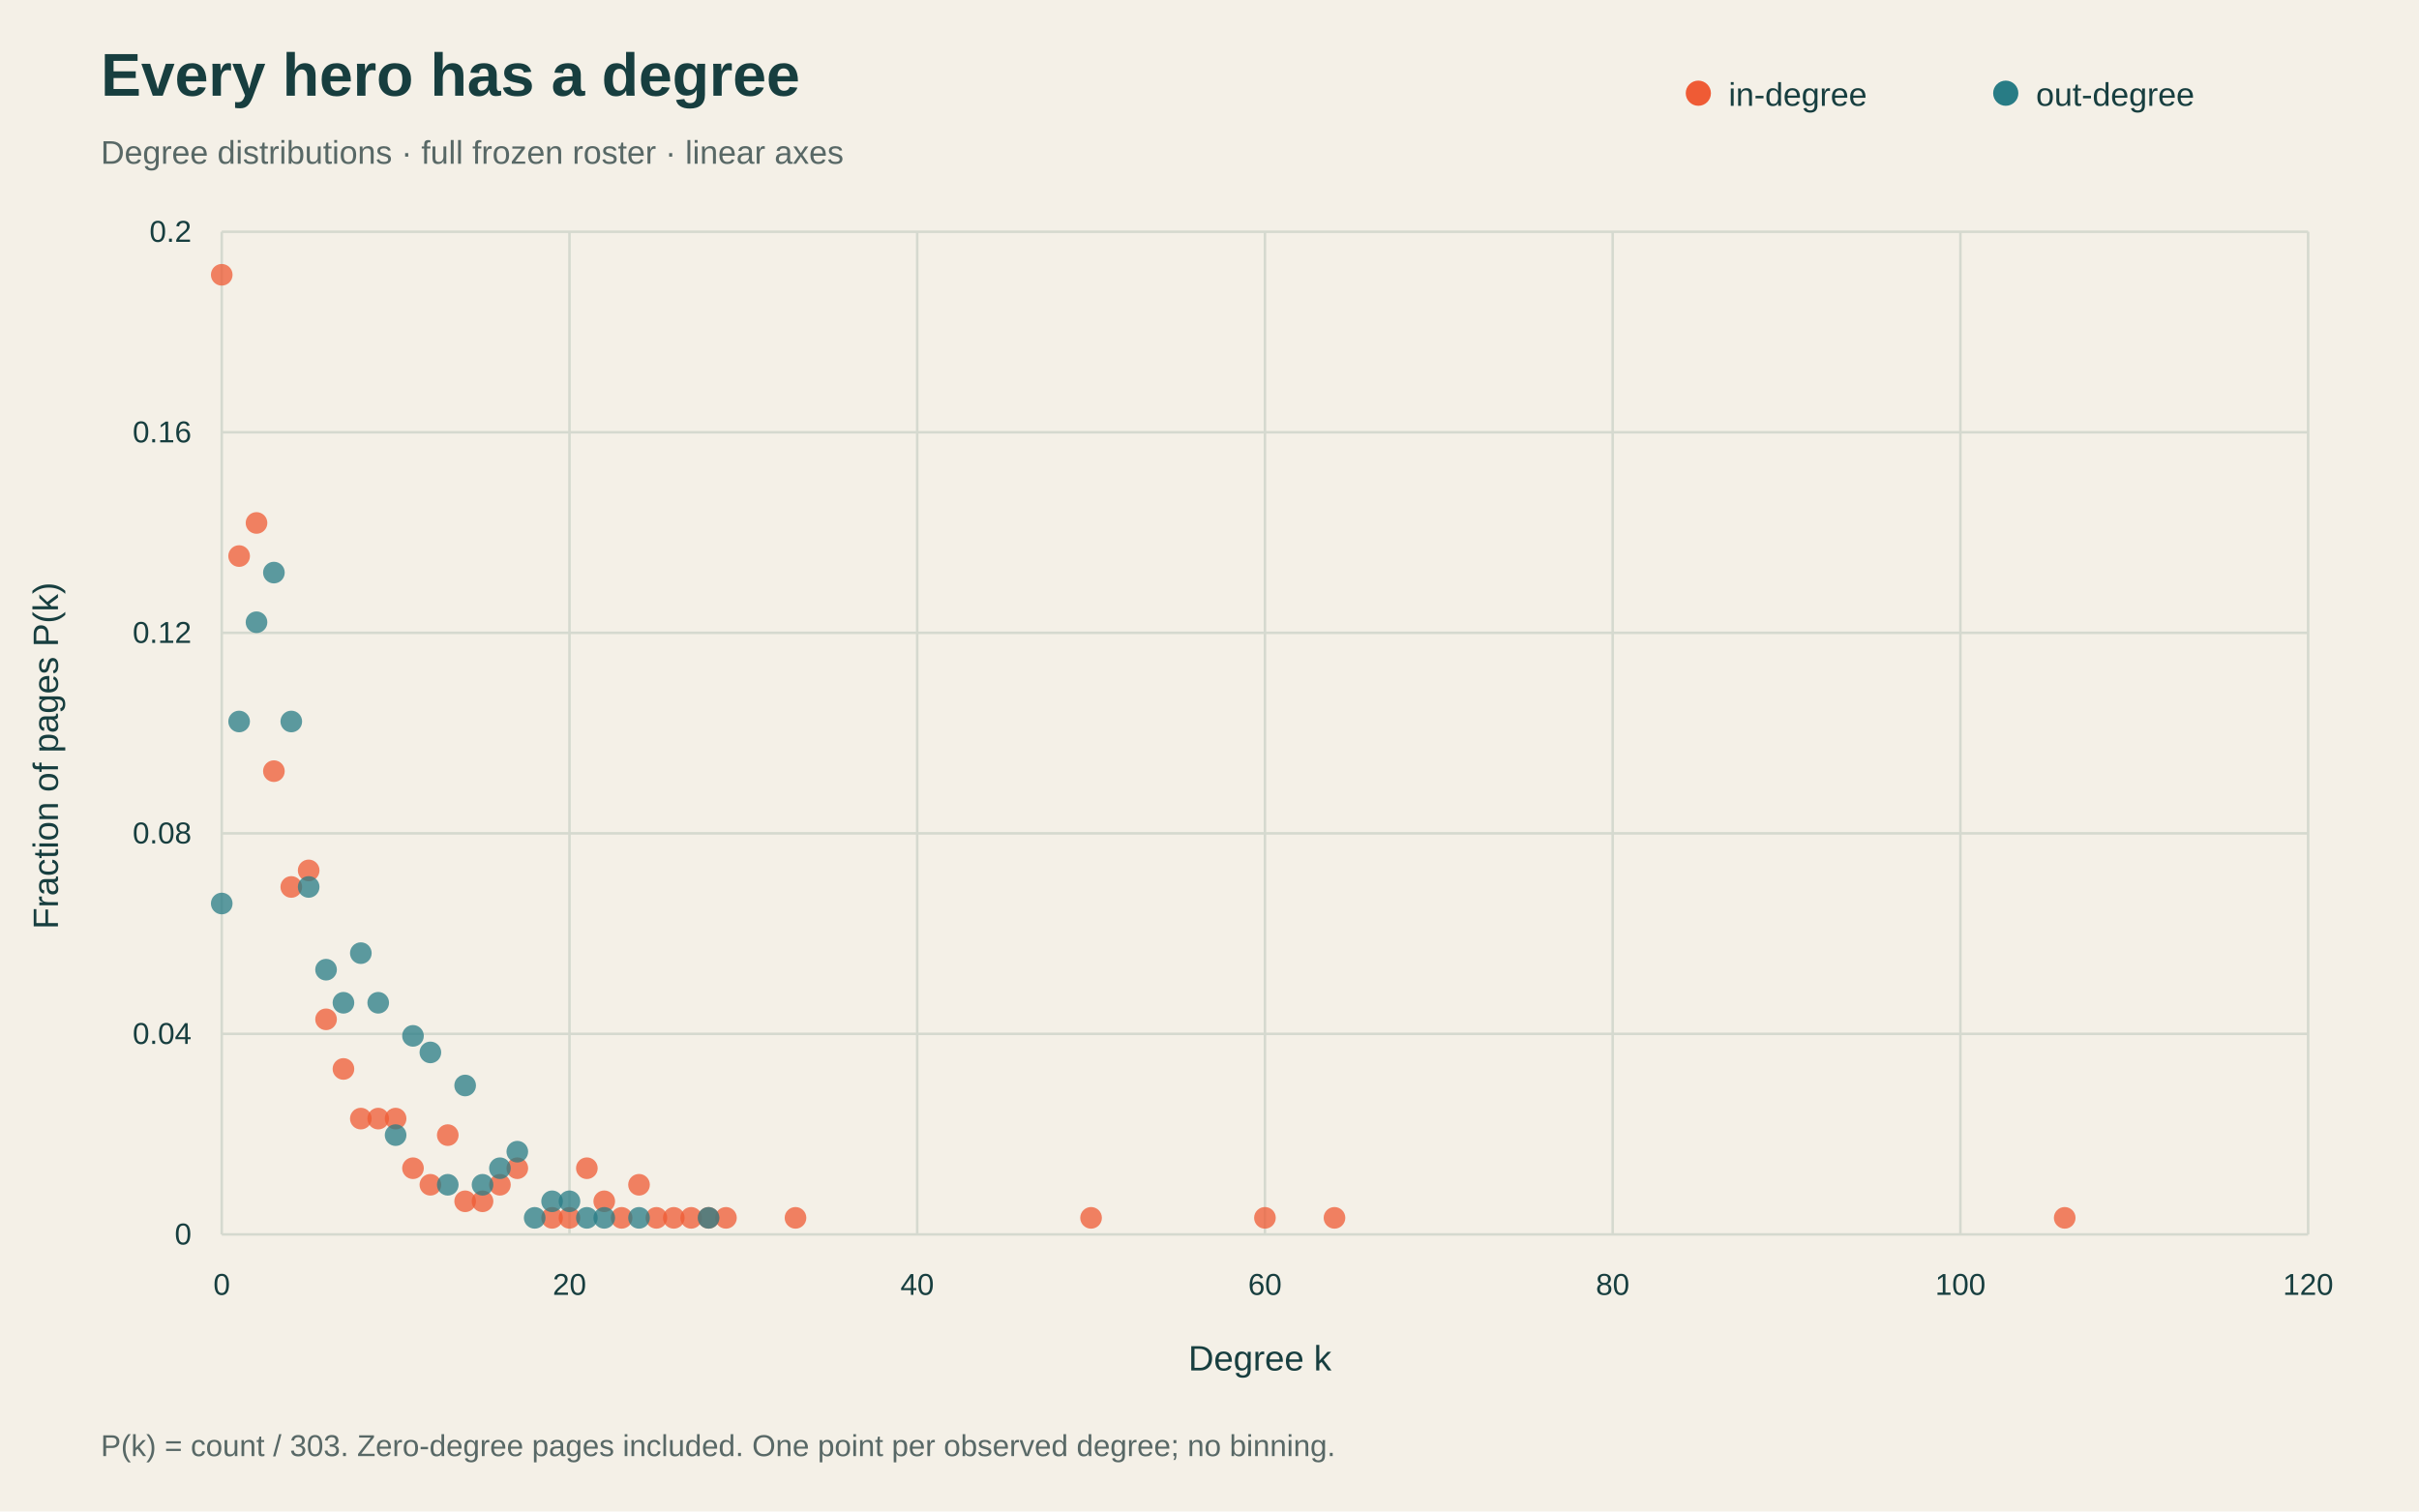
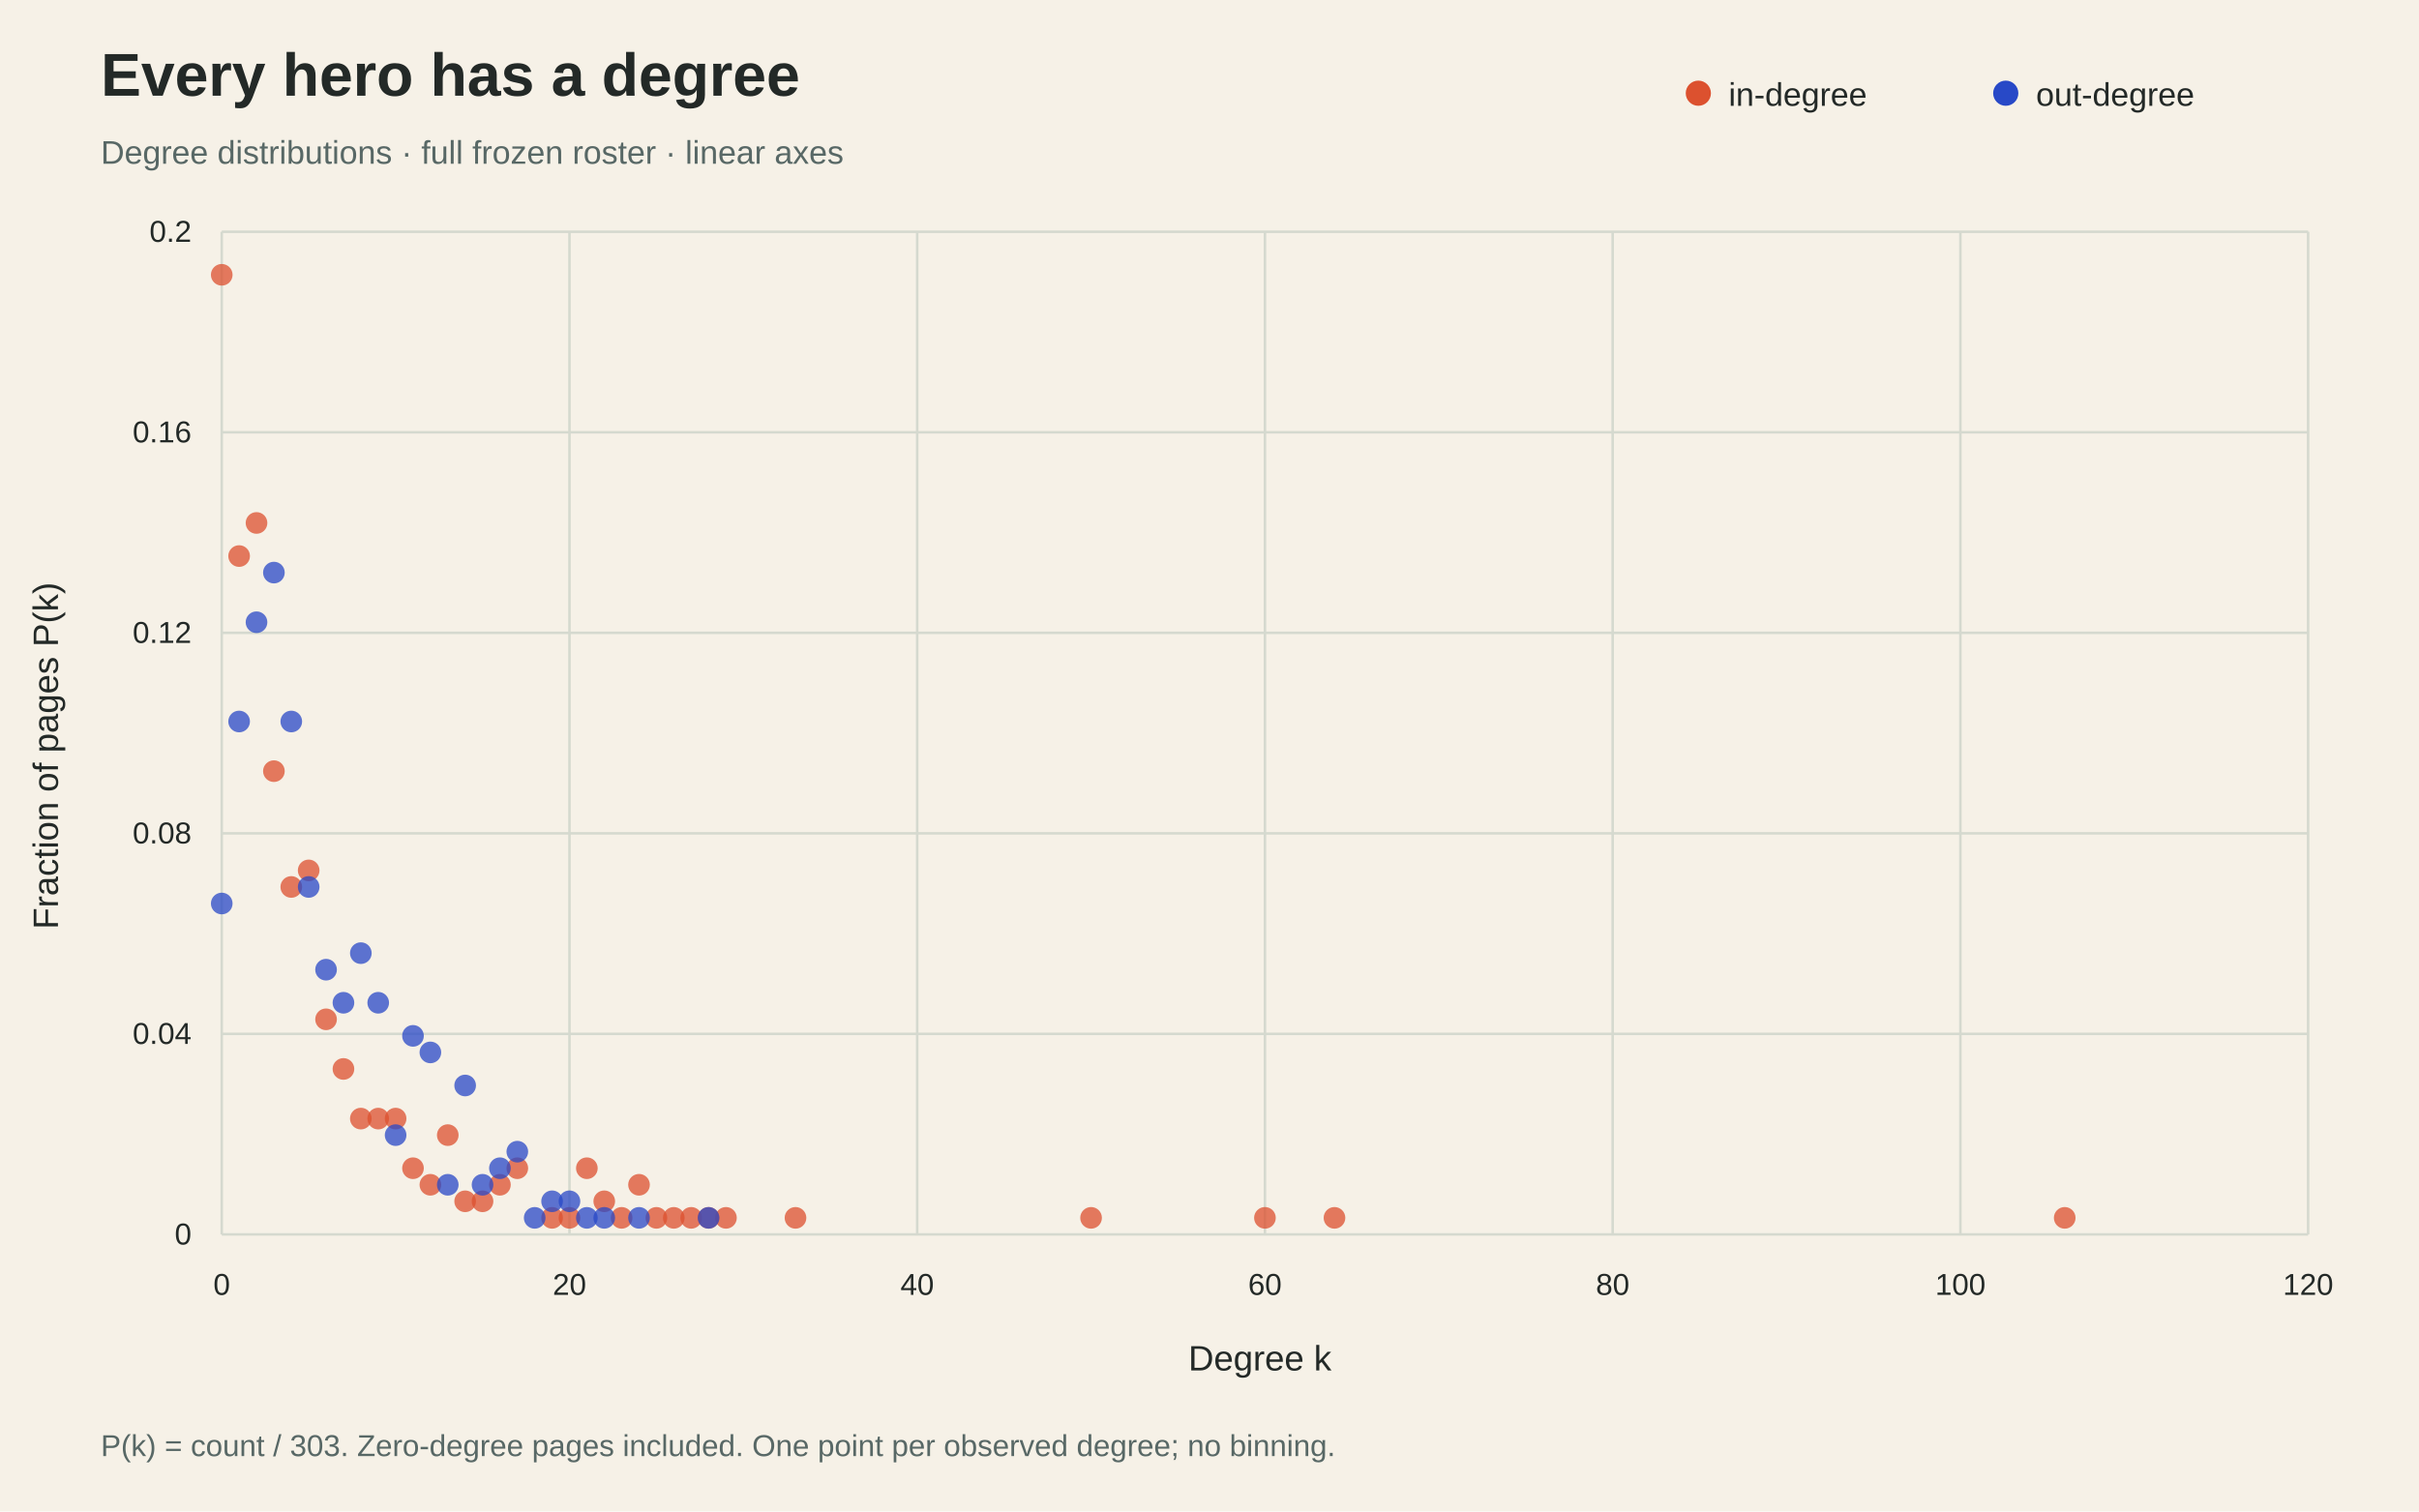
<svg xmlns="http://www.w3.org/2000/svg" viewBox="0 0 960 600" role="img" aria-labelledby="title description">
-   <rect width="960" height="600" fill="#f4f0e7" />
-   <g font-family="Arial, sans-serif" fill="#173e3f">
+   <rect width="960" height="600" fill="#f6f1e7" />
+   <g font-family="Arial, sans-serif" fill="#232927">
    <text x="40" y="38" font-size="24" font-weight="700">Every hero has a degree</text>
    <text x="40" y="65" font-size="13" fill="#586866">Degree distributions · full frozen roster · linear axes</text>
    <path d="M88.00,92 V490" stroke="#d5d9cf" />
    <text x="88.00" y="514" text-anchor="middle" font-size="12">0</text>
    <path d="M226.00,92 V490" stroke="#d5d9cf" />
    <text x="226.00" y="514" text-anchor="middle" font-size="12">20</text>
    <path d="M364.00,92 V490" stroke="#d5d9cf" />
    <text x="364.00" y="514" text-anchor="middle" font-size="12">40</text>
    <path d="M502.00,92 V490" stroke="#d5d9cf" />
    <text x="502.00" y="514" text-anchor="middle" font-size="12">60</text>
    <path d="M640.00,92 V490" stroke="#d5d9cf" />
    <text x="640.00" y="514" text-anchor="middle" font-size="12">80</text>
    <path d="M778.00,92 V490" stroke="#d5d9cf" />
    <text x="778.00" y="514" text-anchor="middle" font-size="12">100</text>
    <path d="M916.00,92 V490" stroke="#d5d9cf" />
    <text x="916.00" y="514" text-anchor="middle" font-size="12">120</text>
    <path d="M88,490.00 H916" stroke="#d5d9cf" />
    <text x="76" y="494.00" text-anchor="end" font-size="12">0</text>
    <path d="M88,410.40 H916" stroke="#d5d9cf" />
    <text x="76" y="414.40" text-anchor="end" font-size="12">0.04</text>
    <path d="M88,330.80 H916" stroke="#d5d9cf" />
    <text x="76" y="334.80" text-anchor="end" font-size="12">0.08</text>
    <path d="M88,251.20 H916" stroke="#d5d9cf" />
    <text x="76" y="255.20" text-anchor="end" font-size="12">0.12</text>
    <path d="M88,171.60 H916" stroke="#d5d9cf" />
    <text x="76" y="175.60" text-anchor="end" font-size="12">0.16</text>
    <path d="M88,92.00 H916" stroke="#d5d9cf" />
    <text x="76" y="96.00" text-anchor="end" font-size="12">0.2</text>
-     <circle cx="88.00" cy="109.08" r="4.3" fill="#ef5b35" fill-opacity=".75" />
-     <circle cx="94.90" cy="220.73" r="4.3" fill="#ef5b35" fill-opacity=".75" />
-     <circle cx="101.80" cy="207.59" r="4.3" fill="#ef5b35" fill-opacity=".75" />
-     <circle cx="108.70" cy="306.11" r="4.3" fill="#ef5b35" fill-opacity=".75" />
-     <circle cx="115.60" cy="352.08" r="4.3" fill="#ef5b35" fill-opacity=".75" />
-     <circle cx="122.50" cy="345.51" r="4.3" fill="#ef5b35" fill-opacity=".75" />
-     <circle cx="129.40" cy="404.62" r="4.3" fill="#ef5b35" fill-opacity=".75" />
-     <circle cx="136.30" cy="424.32" r="4.3" fill="#ef5b35" fill-opacity=".75" />
-     <circle cx="143.20" cy="444.03" r="4.3" fill="#ef5b35" fill-opacity=".75" />
-     <circle cx="150.10" cy="444.03" r="4.3" fill="#ef5b35" fill-opacity=".75" />
-     <circle cx="157.00" cy="444.03" r="4.3" fill="#ef5b35" fill-opacity=".75" />
-     <circle cx="163.90" cy="463.73" r="4.3" fill="#ef5b35" fill-opacity=".75" />
-     <circle cx="170.80" cy="470.30" r="4.3" fill="#ef5b35" fill-opacity=".75" />
-     <circle cx="177.70" cy="450.59" r="4.3" fill="#ef5b35" fill-opacity=".75" />
-     <circle cx="184.60" cy="476.86" r="4.3" fill="#ef5b35" fill-opacity=".75" />
-     <circle cx="191.50" cy="476.86" r="4.3" fill="#ef5b35" fill-opacity=".75" />
-     <circle cx="198.40" cy="470.30" r="4.3" fill="#ef5b35" fill-opacity=".75" />
-     <circle cx="205.30" cy="463.73" r="4.3" fill="#ef5b35" fill-opacity=".75" />
-     <circle cx="219.10" cy="483.43" r="4.3" fill="#ef5b35" fill-opacity=".75" />
-     <circle cx="226.00" cy="483.43" r="4.3" fill="#ef5b35" fill-opacity=".75" />
-     <circle cx="232.90" cy="463.73" r="4.3" fill="#ef5b35" fill-opacity=".75" />
-     <circle cx="239.80" cy="476.86" r="4.3" fill="#ef5b35" fill-opacity=".75" />
-     <circle cx="246.70" cy="483.43" r="4.3" fill="#ef5b35" fill-opacity=".75" />
-     <circle cx="253.60" cy="470.30" r="4.3" fill="#ef5b35" fill-opacity=".75" />
-     <circle cx="260.50" cy="483.43" r="4.3" fill="#ef5b35" fill-opacity=".75" />
-     <circle cx="267.40" cy="483.43" r="4.3" fill="#ef5b35" fill-opacity=".75" />
-     <circle cx="274.30" cy="483.43" r="4.3" fill="#ef5b35" fill-opacity=".75" />
-     <circle cx="281.20" cy="483.43" r="4.3" fill="#ef5b35" fill-opacity=".75" />
-     <circle cx="288.10" cy="483.43" r="4.3" fill="#ef5b35" fill-opacity=".75" />
-     <circle cx="315.70" cy="483.43" r="4.3" fill="#ef5b35" fill-opacity=".75" />
-     <circle cx="433.00" cy="483.43" r="4.3" fill="#ef5b35" fill-opacity=".75" />
-     <circle cx="502.00" cy="483.43" r="4.3" fill="#ef5b35" fill-opacity=".75" />
-     <circle cx="529.60" cy="483.43" r="4.3" fill="#ef5b35" fill-opacity=".75" />
-     <circle cx="819.40" cy="483.43" r="4.3" fill="#ef5b35" fill-opacity=".75" />
-     <circle cx="674" cy="37" r="5" fill="#ef5b35" />
+     <circle cx="88.00" cy="109.08" r="4.3" fill="#dc512f" fill-opacity=".75" />
+     <circle cx="94.90" cy="220.73" r="4.3" fill="#dc512f" fill-opacity=".75" />
+     <circle cx="101.80" cy="207.59" r="4.3" fill="#dc512f" fill-opacity=".75" />
+     <circle cx="108.70" cy="306.11" r="4.3" fill="#dc512f" fill-opacity=".75" />
+     <circle cx="115.60" cy="352.08" r="4.3" fill="#dc512f" fill-opacity=".75" />
+     <circle cx="122.50" cy="345.51" r="4.3" fill="#dc512f" fill-opacity=".75" />
+     <circle cx="129.40" cy="404.62" r="4.3" fill="#dc512f" fill-opacity=".75" />
+     <circle cx="136.30" cy="424.32" r="4.3" fill="#dc512f" fill-opacity=".75" />
+     <circle cx="143.20" cy="444.03" r="4.3" fill="#dc512f" fill-opacity=".75" />
+     <circle cx="150.10" cy="444.03" r="4.3" fill="#dc512f" fill-opacity=".75" />
+     <circle cx="157.00" cy="444.03" r="4.3" fill="#dc512f" fill-opacity=".75" />
+     <circle cx="163.90" cy="463.73" r="4.3" fill="#dc512f" fill-opacity=".75" />
+     <circle cx="170.80" cy="470.30" r="4.3" fill="#dc512f" fill-opacity=".75" />
+     <circle cx="177.70" cy="450.59" r="4.3" fill="#dc512f" fill-opacity=".75" />
+     <circle cx="184.60" cy="476.86" r="4.3" fill="#dc512f" fill-opacity=".75" />
+     <circle cx="191.50" cy="476.86" r="4.3" fill="#dc512f" fill-opacity=".75" />
+     <circle cx="198.40" cy="470.30" r="4.3" fill="#dc512f" fill-opacity=".75" />
+     <circle cx="205.30" cy="463.73" r="4.3" fill="#dc512f" fill-opacity=".75" />
+     <circle cx="219.10" cy="483.43" r="4.3" fill="#dc512f" fill-opacity=".75" />
+     <circle cx="226.00" cy="483.43" r="4.3" fill="#dc512f" fill-opacity=".75" />
+     <circle cx="232.90" cy="463.73" r="4.3" fill="#dc512f" fill-opacity=".75" />
+     <circle cx="239.80" cy="476.86" r="4.3" fill="#dc512f" fill-opacity=".75" />
+     <circle cx="246.70" cy="483.43" r="4.3" fill="#dc512f" fill-opacity=".75" />
+     <circle cx="253.60" cy="470.30" r="4.3" fill="#dc512f" fill-opacity=".75" />
+     <circle cx="260.50" cy="483.43" r="4.3" fill="#dc512f" fill-opacity=".75" />
+     <circle cx="267.40" cy="483.43" r="4.3" fill="#dc512f" fill-opacity=".75" />
+     <circle cx="274.30" cy="483.43" r="4.3" fill="#dc512f" fill-opacity=".75" />
+     <circle cx="281.20" cy="483.43" r="4.3" fill="#dc512f" fill-opacity=".75" />
+     <circle cx="288.10" cy="483.43" r="4.3" fill="#dc512f" fill-opacity=".75" />
+     <circle cx="315.70" cy="483.43" r="4.3" fill="#dc512f" fill-opacity=".75" />
+     <circle cx="433.00" cy="483.43" r="4.3" fill="#dc512f" fill-opacity=".75" />
+     <circle cx="502.00" cy="483.43" r="4.3" fill="#dc512f" fill-opacity=".75" />
+     <circle cx="529.60" cy="483.43" r="4.3" fill="#dc512f" fill-opacity=".75" />
+     <circle cx="819.40" cy="483.43" r="4.3" fill="#dc512f" fill-opacity=".75" />
+     <circle cx="674" cy="37" r="5" fill="#dc512f" />
    <text x="686" y="42" font-size="13">in-degree</text>
-     <circle cx="88.00" cy="358.65" r="4.3" fill="#287c85" fill-opacity=".75" />
-     <circle cx="94.90" cy="286.40" r="4.3" fill="#287c85" fill-opacity=".75" />
-     <circle cx="101.80" cy="247.00" r="4.3" fill="#287c85" fill-opacity=".75" />
-     <circle cx="108.70" cy="227.29" r="4.3" fill="#287c85" fill-opacity=".75" />
-     <circle cx="115.60" cy="286.40" r="4.3" fill="#287c85" fill-opacity=".75" />
-     <circle cx="122.50" cy="352.08" r="4.3" fill="#287c85" fill-opacity=".75" />
-     <circle cx="129.40" cy="384.92" r="4.3" fill="#287c85" fill-opacity=".75" />
-     <circle cx="136.30" cy="398.05" r="4.3" fill="#287c85" fill-opacity=".75" />
-     <circle cx="143.20" cy="378.35" r="4.3" fill="#287c85" fill-opacity=".75" />
-     <circle cx="150.10" cy="398.05" r="4.3" fill="#287c85" fill-opacity=".75" />
-     <circle cx="157.00" cy="450.59" r="4.3" fill="#287c85" fill-opacity=".75" />
-     <circle cx="163.90" cy="411.19" r="4.3" fill="#287c85" fill-opacity=".75" />
-     <circle cx="170.80" cy="417.76" r="4.3" fill="#287c85" fill-opacity=".75" />
-     <circle cx="177.70" cy="470.30" r="4.3" fill="#287c85" fill-opacity=".75" />
-     <circle cx="184.60" cy="430.89" r="4.3" fill="#287c85" fill-opacity=".75" />
-     <circle cx="191.50" cy="470.30" r="4.3" fill="#287c85" fill-opacity=".75" />
-     <circle cx="198.40" cy="463.73" r="4.3" fill="#287c85" fill-opacity=".75" />
-     <circle cx="205.30" cy="457.16" r="4.3" fill="#287c85" fill-opacity=".75" />
-     <circle cx="212.20" cy="483.43" r="4.3" fill="#287c85" fill-opacity=".75" />
-     <circle cx="219.10" cy="476.86" r="4.3" fill="#287c85" fill-opacity=".75" />
-     <circle cx="226.00" cy="476.86" r="4.3" fill="#287c85" fill-opacity=".75" />
-     <circle cx="232.90" cy="483.43" r="4.3" fill="#287c85" fill-opacity=".75" />
-     <circle cx="239.80" cy="483.43" r="4.3" fill="#287c85" fill-opacity=".75" />
-     <circle cx="253.60" cy="483.43" r="4.3" fill="#287c85" fill-opacity=".75" />
-     <circle cx="281.20" cy="483.43" r="4.3" fill="#287c85" fill-opacity=".75" />
-     <circle cx="796" cy="37" r="5" fill="#287c85" />
+     <circle cx="88.00" cy="358.65" r="4.3" fill="#2849c7" fill-opacity=".75" />
+     <circle cx="94.90" cy="286.40" r="4.3" fill="#2849c7" fill-opacity=".75" />
+     <circle cx="101.80" cy="247.00" r="4.3" fill="#2849c7" fill-opacity=".75" />
+     <circle cx="108.70" cy="227.29" r="4.3" fill="#2849c7" fill-opacity=".75" />
+     <circle cx="115.60" cy="286.40" r="4.3" fill="#2849c7" fill-opacity=".75" />
+     <circle cx="122.50" cy="352.08" r="4.3" fill="#2849c7" fill-opacity=".75" />
+     <circle cx="129.40" cy="384.92" r="4.3" fill="#2849c7" fill-opacity=".75" />
+     <circle cx="136.30" cy="398.05" r="4.3" fill="#2849c7" fill-opacity=".75" />
+     <circle cx="143.20" cy="378.35" r="4.3" fill="#2849c7" fill-opacity=".75" />
+     <circle cx="150.10" cy="398.05" r="4.3" fill="#2849c7" fill-opacity=".75" />
+     <circle cx="157.00" cy="450.59" r="4.3" fill="#2849c7" fill-opacity=".75" />
+     <circle cx="163.90" cy="411.19" r="4.3" fill="#2849c7" fill-opacity=".75" />
+     <circle cx="170.80" cy="417.76" r="4.3" fill="#2849c7" fill-opacity=".75" />
+     <circle cx="177.70" cy="470.30" r="4.3" fill="#2849c7" fill-opacity=".75" />
+     <circle cx="184.60" cy="430.89" r="4.3" fill="#2849c7" fill-opacity=".75" />
+     <circle cx="191.50" cy="470.30" r="4.3" fill="#2849c7" fill-opacity=".75" />
+     <circle cx="198.40" cy="463.73" r="4.3" fill="#2849c7" fill-opacity=".75" />
+     <circle cx="205.30" cy="457.16" r="4.3" fill="#2849c7" fill-opacity=".75" />
+     <circle cx="212.20" cy="483.43" r="4.3" fill="#2849c7" fill-opacity=".75" />
+     <circle cx="219.10" cy="476.86" r="4.3" fill="#2849c7" fill-opacity=".75" />
+     <circle cx="226.00" cy="476.86" r="4.3" fill="#2849c7" fill-opacity=".75" />
+     <circle cx="232.90" cy="483.43" r="4.3" fill="#2849c7" fill-opacity=".75" />
+     <circle cx="239.80" cy="483.43" r="4.3" fill="#2849c7" fill-opacity=".75" />
+     <circle cx="253.60" cy="483.43" r="4.3" fill="#2849c7" fill-opacity=".75" />
+     <circle cx="281.20" cy="483.43" r="4.3" fill="#2849c7" fill-opacity=".75" />
+     <circle cx="796" cy="37" r="5" fill="#2849c7" />
    <text x="808" y="42" font-size="13">out-degree</text>
    <text x="500" y="544" text-anchor="middle" font-size="14">Degree k</text>
    <text x="23" y="300" transform="rotate(-90 23 300)" text-anchor="middle" font-size="14">Fraction of pages P(k)</text>
    <text x="40" y="578" font-size="12" fill="#586866">P(k) = count / 303. Zero-degree pages included. One point per observed degree; no binning.</text>
  </g>
</svg>
